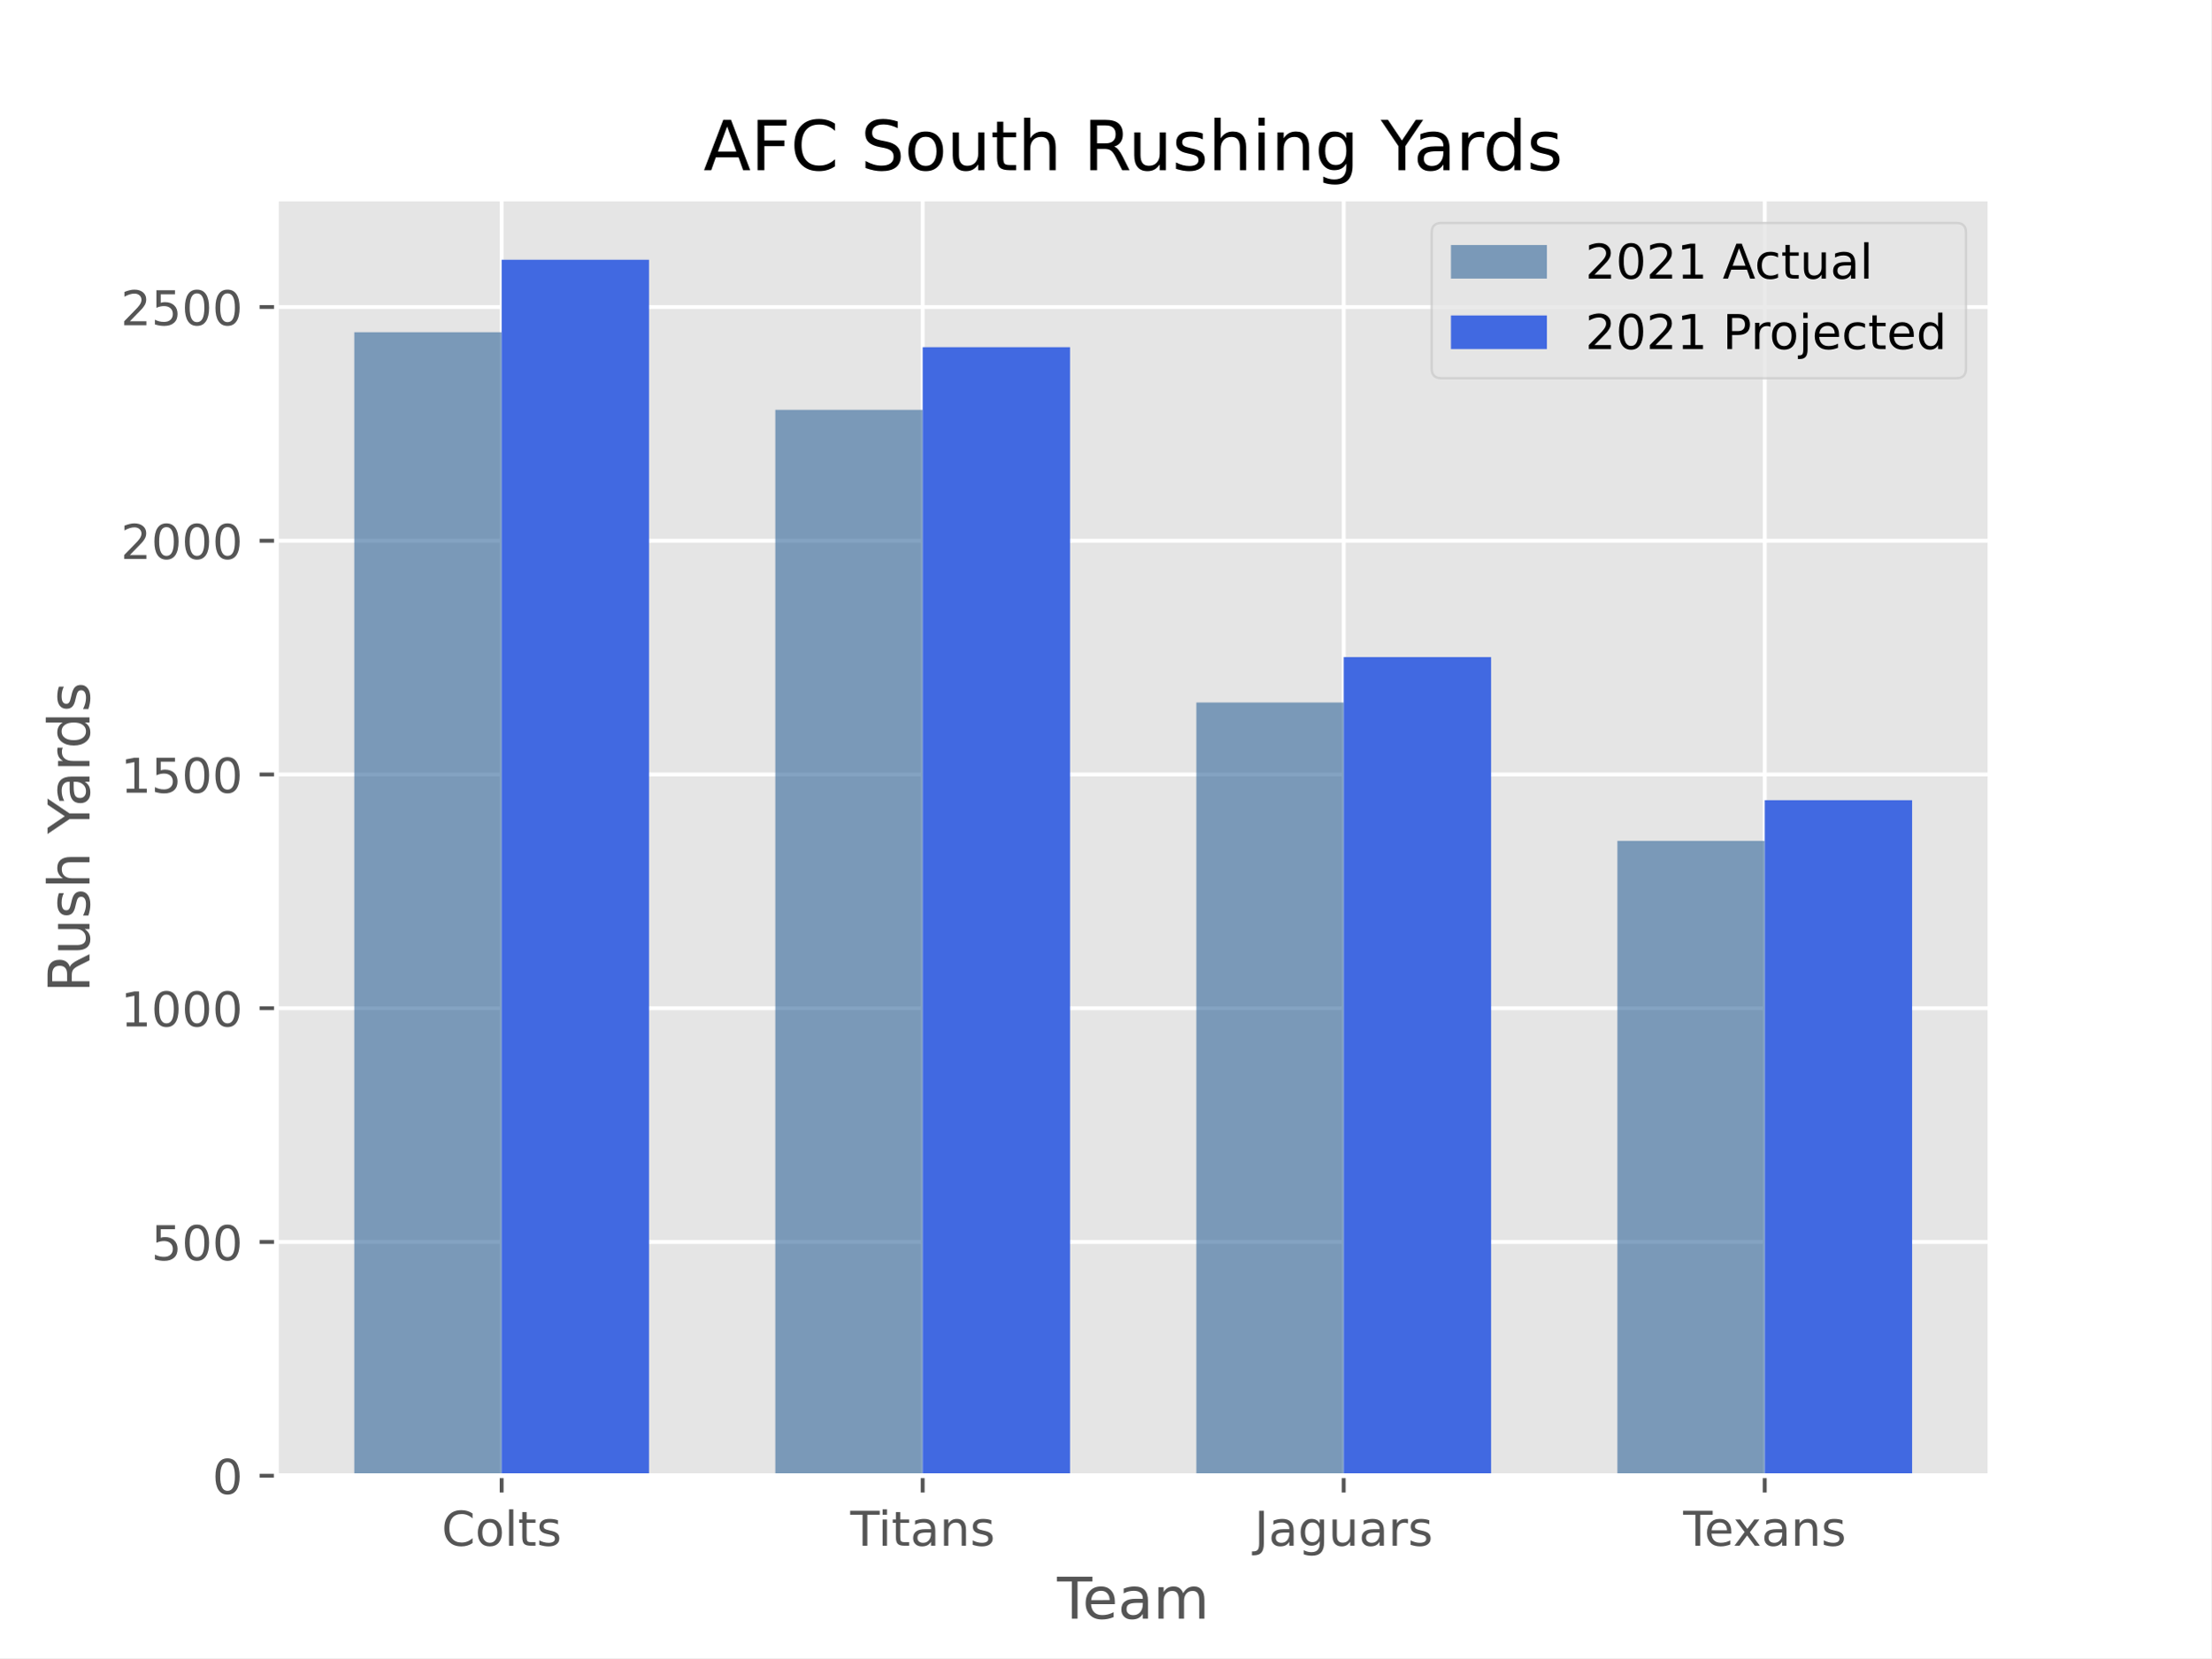
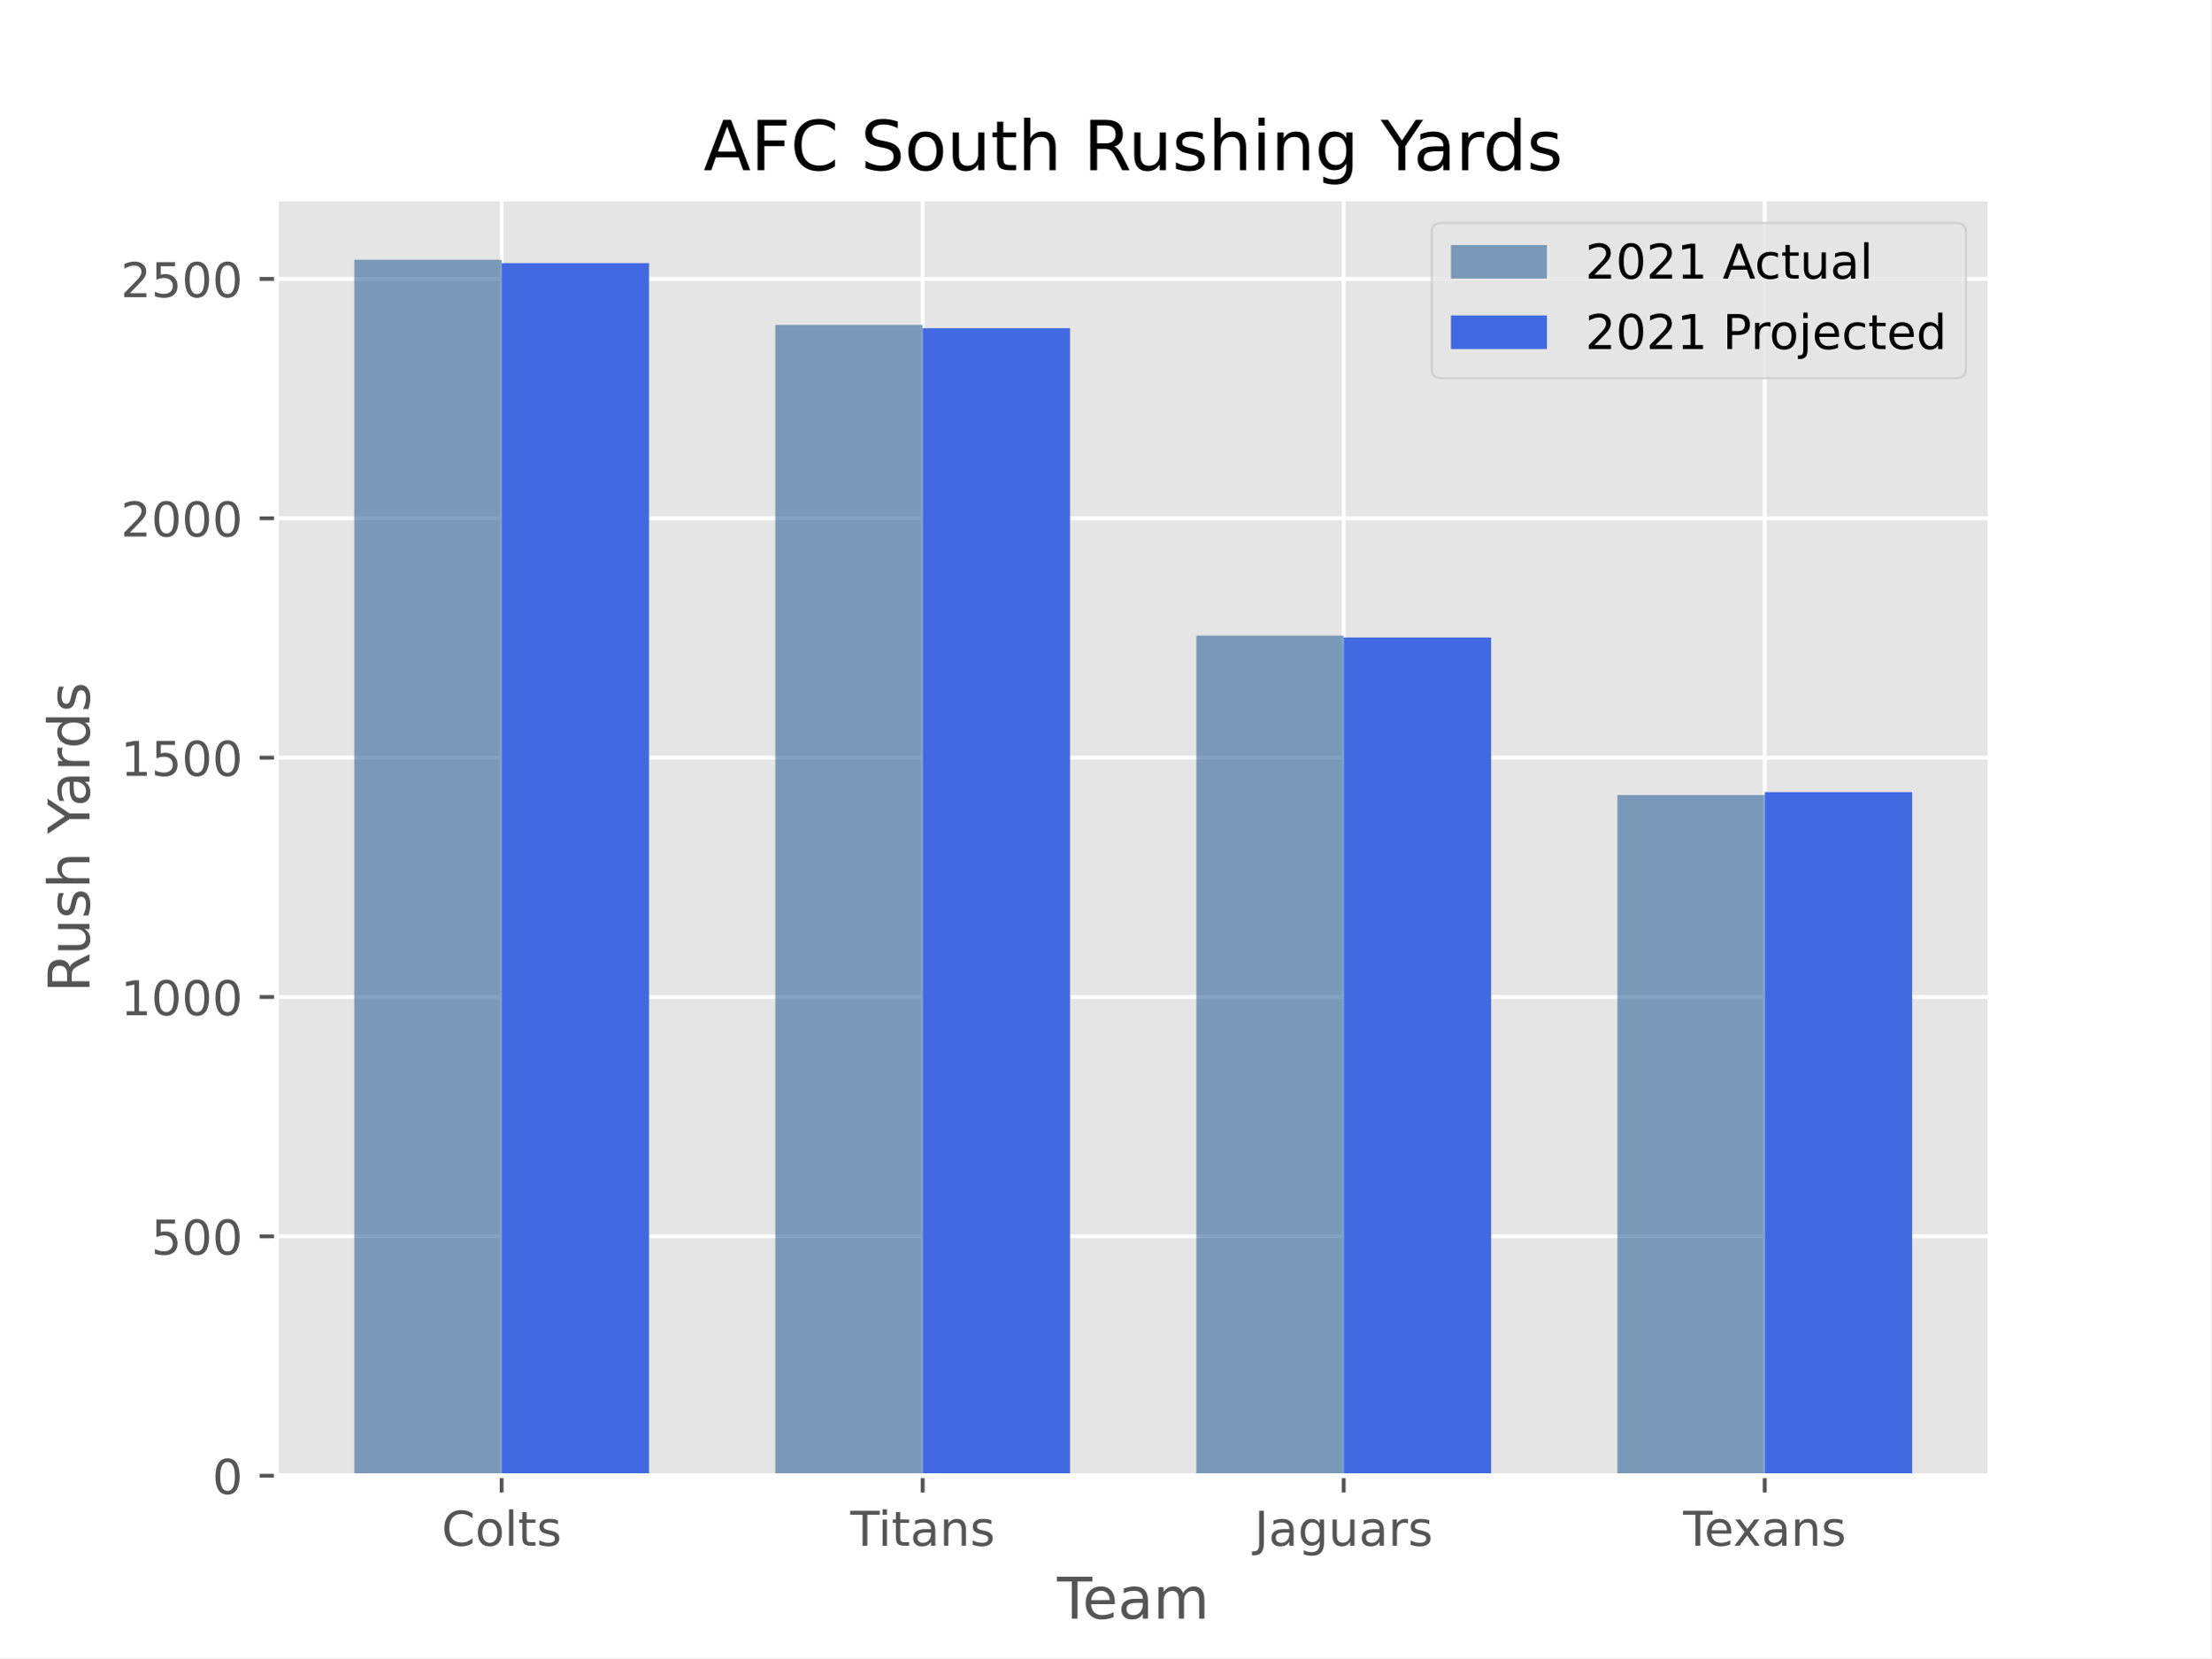
<svg xmlns="http://www.w3.org/2000/svg" xmlns:xlink="http://www.w3.org/1999/xlink" height="345.6pt" version="1.1" viewBox="0 0 460.8 345.6" width="460.8pt">
  <defs>
    <style type="text/css">*{stroke-linecap:butt;stroke-linejoin:round;}</style>
  </defs>
  <g id="figure_1">
    <g id="patch_1">
      <path d="M 0 345.6  L 460.8 345.6  L 460.8 0  L 0 0  z " style="fill:#ffffff;" />
    </g>
    <g id="axes_1">
      <g id="patch_2">
        <path d="M 57.6 307.584  L 414.72 307.584  L 414.72 41.472  L 57.6 41.472  z " style="fill:#e5e5e5;" />
      </g>
      <g id="matplotlib.axis_1">
        <g id="xtick_1">
          <g id="line2d_1">
-             <path clip-path="url(#p1d7bce34ea)" d="M 104.543 307.584  L 104.543 41.472  " style="fill:none;stroke:#ffffff;stroke-linecap:square;stroke-width:0.8;" />
+             <path clip-path="url(#pdaab2218d9)" d="M 104.543 307.584  L 104.543 41.472  " style="fill:none;stroke:#ffffff;stroke-linecap:square;stroke-width:0.8;" />
          </g>
          <g id="line2d_2">
            <defs>
-               <path d="M 0 0  L 0 3.5  " id="maf49e60677" style="stroke:#555555;stroke-width:0.8;" />
-             </defs>
-             <g>
-               <use style="fill:#555555;stroke:#555555;stroke-width:0.8;" x="104.543" xlink:href="#maf49e60677" y="307.584" />
+               <path d="M 0 0  L 0 3.5  " id="m18c4f027ae" style="stroke:#555555;stroke-width:0.8;" />
+             </defs>
+             <g>
+               <use style="fill:#555555;stroke:#555555;stroke-width:0.8;" x="104.543" xlink:href="#m18c4f027ae" y="307.584" />
            </g>
          </g>
          <g id="text_1">
            <g style="fill:#555555;" transform="translate(92.03861 322.1824)scale(0.1 -0.1)">
              <defs>
                <path d="M 4122 4306  L 4122 3641  Q 3803 3938 3442 4084  Q 3081 4231 2675 4231  Q 1875 4231 1450 3742  Q 1025 3253 1025 2328  Q 1025 1406 1450 917  Q 1875 428 2675 428  Q 3081 428 3442 575  Q 3803 722 4122 1019  L 4122 359  Q 3791 134 3420 21  Q 3050 -91 2638 -91  Q 1578 -91 968 557  Q 359 1206 359 2328  Q 359 3453 968 4101  Q 1578 4750 2638 4750  Q 3056 4750 3426 4639  Q 3797 4528 4122 4306  z " id="DejaVuSans-43" transform="scale(0.015625)" />
                <path d="M 1959 3097  Q 1497 3097 1228 2736  Q 959 2375 959 1747  Q 959 1119 1226 758  Q 1494 397 1959 397  Q 2419 397 2687 759  Q 2956 1122 2956 1747  Q 2956 2369 2687 2733  Q 2419 3097 1959 3097  z M 1959 3584  Q 2709 3584 3137 3096  Q 3566 2609 3566 1747  Q 3566 888 3137 398  Q 2709 -91 1959 -91  Q 1206 -91 779 398  Q 353 888 353 1747  Q 353 2609 779 3096  Q 1206 3584 1959 3584  z " id="DejaVuSans-6f" transform="scale(0.015625)" />
                <path d="M 603 4863  L 1178 4863  L 1178 0  L 603 0  L 603 4863  z " id="DejaVuSans-6c" transform="scale(0.015625)" />
                <path d="M 1172 4494  L 1172 3500  L 2356 3500  L 2356 3053  L 1172 3053  L 1172 1153  Q 1172 725 1289 603  Q 1406 481 1766 481  L 2356 481  L 2356 0  L 1766 0  Q 1100 0 847 248  Q 594 497 594 1153  L 594 3053  L 172 3053  L 172 3500  L 594 3500  L 594 4494  L 1172 4494  z " id="DejaVuSans-74" transform="scale(0.015625)" />
                <path d="M 2834 3397  L 2834 2853  Q 2591 2978 2328 3040  Q 2066 3103 1784 3103  Q 1356 3103 1142 2972  Q 928 2841 928 2578  Q 928 2378 1081 2264  Q 1234 2150 1697 2047  L 1894 2003  Q 2506 1872 2764 1633  Q 3022 1394 3022 966  Q 3022 478 2636 193  Q 2250 -91 1575 -91  Q 1294 -91 989 -36  Q 684 19 347 128  L 347 722  Q 666 556 975 473  Q 1284 391 1588 391  Q 1994 391 2212 530  Q 2431 669 2431 922  Q 2431 1156 2273 1281  Q 2116 1406 1581 1522  L 1381 1569  Q 847 1681 609 1914  Q 372 2147 372 2553  Q 372 3047 722 3315  Q 1072 3584 1716 3584  Q 2034 3584 2315 3537  Q 2597 3491 2834 3397  z " id="DejaVuSans-73" transform="scale(0.015625)" />
              </defs>
              <use xlink:href="#DejaVuSans-43" />
              <use x="69.824" xlink:href="#DejaVuSans-6f" />
              <use x="131.006" xlink:href="#DejaVuSans-6c" />
              <use x="158.789" xlink:href="#DejaVuSans-74" />
              <use x="197.998" xlink:href="#DejaVuSans-73" />
            </g>
          </g>
        </g>
        <g id="xtick_2">
          <g id="line2d_3">
-             <path clip-path="url(#p1d7bce34ea)" d="M 192.288 307.584  L 192.288 41.472  " style="fill:none;stroke:#ffffff;stroke-linecap:square;stroke-width:0.8;" />
+             <path clip-path="url(#pdaab2218d9)" d="M 192.288 307.584  L 192.288 41.472  " style="fill:none;stroke:#ffffff;stroke-linecap:square;stroke-width:0.8;" />
          </g>
          <g id="line2d_4">
            <g>
-               <use style="fill:#555555;stroke:#555555;stroke-width:0.8;" x="192.288" xlink:href="#maf49e60677" y="307.584" />
+               <use style="fill:#555555;stroke:#555555;stroke-width:0.8;" x="192.288" xlink:href="#m18c4f027ae" y="307.584" />
            </g>
          </g>
          <g id="text_2">
            <g style="fill:#555555;" transform="translate(177.2034 322.1824)scale(0.1 -0.1)">
              <defs>
                <path d="M -19 4666  L 3928 4666  L 3928 4134  L 2272 4134  L 2272 0  L 1638 0  L 1638 4134  L -19 4134  L -19 4666  z " id="DejaVuSans-54" transform="scale(0.015625)" />
                <path d="M 603 3500  L 1178 3500  L 1178 0  L 603 0  L 603 3500  z M 603 4863  L 1178 4863  L 1178 4134  L 603 4134  L 603 4863  z " id="DejaVuSans-69" transform="scale(0.015625)" />
                <path d="M 2194 1759  Q 1497 1759 1228 1600  Q 959 1441 959 1056  Q 959 750 1161 570  Q 1363 391 1709 391  Q 2188 391 2477 730  Q 2766 1069 2766 1631  L 2766 1759  L 2194 1759  z M 3341 1997  L 3341 0  L 2766 0  L 2766 531  Q 2569 213 2275 61  Q 1981 -91 1556 -91  Q 1019 -91 701 211  Q 384 513 384 1019  Q 384 1609 779 1909  Q 1175 2209 1959 2209  L 2766 2209  L 2766 2266  Q 2766 2663 2505 2880  Q 2244 3097 1772 3097  Q 1472 3097 1187 3025  Q 903 2953 641 2809  L 641 3341  Q 956 3463 1253 3523  Q 1550 3584 1831 3584  Q 2591 3584 2966 3190  Q 3341 2797 3341 1997  z " id="DejaVuSans-61" transform="scale(0.015625)" />
                <path d="M 3513 2113  L 3513 0  L 2938 0  L 2938 2094  Q 2938 2591 2744 2837  Q 2550 3084 2163 3084  Q 1697 3084 1428 2787  Q 1159 2491 1159 1978  L 1159 0  L 581 0  L 581 3500  L 1159 3500  L 1159 2956  Q 1366 3272 1645 3428  Q 1925 3584 2291 3584  Q 2894 3584 3203 3211  Q 3513 2838 3513 2113  z " id="DejaVuSans-6e" transform="scale(0.015625)" />
              </defs>
              <use xlink:href="#DejaVuSans-54" />
              <use x="57.959" xlink:href="#DejaVuSans-69" />
              <use x="85.742" xlink:href="#DejaVuSans-74" />
              <use x="124.951" xlink:href="#DejaVuSans-61" />
              <use x="186.23" xlink:href="#DejaVuSans-6e" />
              <use x="249.609" xlink:href="#DejaVuSans-73" />
            </g>
          </g>
        </g>
        <g id="xtick_3">
          <g id="line2d_5">
-             <path clip-path="url(#p1d7bce34ea)" d="M 280.032 307.584  L 280.032 41.472  " style="fill:none;stroke:#ffffff;stroke-linecap:square;stroke-width:0.8;" />
+             <path clip-path="url(#pdaab2218d9)" d="M 280.032 307.584  L 280.032 41.472  " style="fill:none;stroke:#ffffff;stroke-linecap:square;stroke-width:0.8;" />
          </g>
          <g id="line2d_6">
            <g>
-               <use style="fill:#555555;stroke:#555555;stroke-width:0.8;" x="280.032" xlink:href="#maf49e60677" y="307.584" />
+               <use style="fill:#555555;stroke:#555555;stroke-width:0.8;" x="280.032" xlink:href="#m18c4f027ae" y="307.584" />
            </g>
          </g>
          <g id="text_3">
            <g style="fill:#555555;" transform="translate(261.426 322.1824)scale(0.1 -0.1)">
              <defs>
                <path d="M 628 4666  L 1259 4666  L 1259 325  Q 1259 -519 939 -900  Q 619 -1281 -91 -1281  L -331 -1281  L -331 -750  L -134 -750  Q 284 -750 456 -515  Q 628 -281 628 325  L 628 4666  z " id="DejaVuSans-4a" transform="scale(0.015625)" />
                <path d="M 2906 1791  Q 2906 2416 2648 2759  Q 2391 3103 1925 3103  Q 1463 3103 1205 2759  Q 947 2416 947 1791  Q 947 1169 1205 825  Q 1463 481 1925 481  Q 2391 481 2648 825  Q 2906 1169 2906 1791  z M 3481 434  Q 3481 -459 3084 -895  Q 2688 -1331 1869 -1331  Q 1566 -1331 1297 -1286  Q 1028 -1241 775 -1147  L 775 -588  Q 1028 -725 1275 -790  Q 1522 -856 1778 -856  Q 2344 -856 2625 -561  Q 2906 -266 2906 331  L 2906 616  Q 2728 306 2450 153  Q 2172 0 1784 0  Q 1141 0 747 490  Q 353 981 353 1791  Q 353 2603 747 3093  Q 1141 3584 1784 3584  Q 2172 3584 2450 3431  Q 2728 3278 2906 2969  L 2906 3500  L 3481 3500  L 3481 434  z " id="DejaVuSans-67" transform="scale(0.015625)" />
                <path d="M 544 1381  L 544 3500  L 1119 3500  L 1119 1403  Q 1119 906 1312 657  Q 1506 409 1894 409  Q 2359 409 2629 706  Q 2900 1003 2900 1516  L 2900 3500  L 3475 3500  L 3475 0  L 2900 0  L 2900 538  Q 2691 219 2414 64  Q 2138 -91 1772 -91  Q 1169 -91 856 284  Q 544 659 544 1381  z M 1991 3584  L 1991 3584  z " id="DejaVuSans-75" transform="scale(0.015625)" />
                <path d="M 2631 2963  Q 2534 3019 2420 3045  Q 2306 3072 2169 3072  Q 1681 3072 1420 2755  Q 1159 2438 1159 1844  L 1159 0  L 581 0  L 581 3500  L 1159 3500  L 1159 2956  Q 1341 3275 1631 3429  Q 1922 3584 2338 3584  Q 2397 3584 2469 3576  Q 2541 3569 2628 3553  L 2631 2963  z " id="DejaVuSans-72" transform="scale(0.015625)" />
              </defs>
              <use xlink:href="#DejaVuSans-4a" />
              <use x="29.492" xlink:href="#DejaVuSans-61" />
              <use x="90.771" xlink:href="#DejaVuSans-67" />
              <use x="154.248" xlink:href="#DejaVuSans-75" />
              <use x="217.627" xlink:href="#DejaVuSans-61" />
              <use x="278.906" xlink:href="#DejaVuSans-72" />
              <use x="320.02" xlink:href="#DejaVuSans-73" />
            </g>
          </g>
        </g>
        <g id="xtick_4">
          <g id="line2d_7">
-             <path clip-path="url(#p1d7bce34ea)" d="M 367.777 307.584  L 367.777 41.472  " style="fill:none;stroke:#ffffff;stroke-linecap:square;stroke-width:0.8;" />
+             <path clip-path="url(#pdaab2218d9)" d="M 367.777 307.584  L 367.777 41.472  " style="fill:none;stroke:#ffffff;stroke-linecap:square;stroke-width:0.8;" />
          </g>
          <g id="line2d_8">
            <g>
-               <use style="fill:#555555;stroke:#555555;stroke-width:0.8;" x="367.777" xlink:href="#maf49e60677" y="307.584" />
+               <use style="fill:#555555;stroke:#555555;stroke-width:0.8;" x="367.777" xlink:href="#m18c4f027ae" y="307.584" />
            </g>
          </g>
          <g id="text_4">
            <g style="fill:#555555;" transform="translate(350.7869 322.1824)scale(0.1 -0.1)">
              <defs>
                <path d="M 3597 1894  L 3597 1613  L 953 1613  Q 991 1019 1311 708  Q 1631 397 2203 397  Q 2534 397 2845 478  Q 3156 559 3463 722  L 3463 178  Q 3153 47 2828 -22  Q 2503 -91 2169 -91  Q 1331 -91 842 396  Q 353 884 353 1716  Q 353 2575 817 3079  Q 1281 3584 2069 3584  Q 2775 3584 3186 3129  Q 3597 2675 3597 1894  z M 3022 2063  Q 3016 2534 2758 2815  Q 2500 3097 2075 3097  Q 1594 3097 1305 2825  Q 1016 2553 972 2059  L 3022 2063  z " id="DejaVuSans-65" transform="scale(0.015625)" />
                <path d="M 3513 3500  L 2247 1797  L 3578 0  L 2900 0  L 1881 1375  L 863 0  L 184 0  L 1544 1831  L 300 3500  L 978 3500  L 1906 2253  L 2834 3500  L 3513 3500  z " id="DejaVuSans-78" transform="scale(0.015625)" />
              </defs>
              <use xlink:href="#DejaVuSans-54" />
              <use x="44.084" xlink:href="#DejaVuSans-65" />
              <use x="103.857" xlink:href="#DejaVuSans-78" />
              <use x="163.037" xlink:href="#DejaVuSans-61" />
              <use x="224.316" xlink:href="#DejaVuSans-6e" />
              <use x="287.695" xlink:href="#DejaVuSans-73" />
            </g>
          </g>
        </g>
        <g id="text_5">
          <g style="fill:#555555;" transform="translate(220.3022 337.3802)scale(0.12 -0.12)">
            <defs>
              <path d="M 3328 2828  Q 3544 3216 3844 3400  Q 4144 3584 4550 3584  Q 5097 3584 5394 3201  Q 5691 2819 5691 2113  L 5691 0  L 5113 0  L 5113 2094  Q 5113 2597 4934 2840  Q 4756 3084 4391 3084  Q 3944 3084 3684 2787  Q 3425 2491 3425 1978  L 3425 0  L 2847 0  L 2847 2094  Q 2847 2600 2669 2842  Q 2491 3084 2119 3084  Q 1678 3084 1418 2786  Q 1159 2488 1159 1978  L 1159 0  L 581 0  L 581 3500  L 1159 3500  L 1159 2956  Q 1356 3278 1631 3431  Q 1906 3584 2284 3584  Q 2666 3584 2933 3390  Q 3200 3197 3328 2828  z " id="DejaVuSans-6d" transform="scale(0.015625)" />
            </defs>
            <use xlink:href="#DejaVuSans-54" />
            <use x="44.084" xlink:href="#DejaVuSans-65" />
            <use x="105.607" xlink:href="#DejaVuSans-61" />
            <use x="166.887" xlink:href="#DejaVuSans-6d" />
          </g>
        </g>
      </g>
      <g id="matplotlib.axis_2">
        <g id="ytick_1">
          <g id="line2d_9">
-             <path clip-path="url(#p1d7bce34ea)" d="M 57.6 307.584  L 414.72 307.584  " style="fill:none;stroke:#ffffff;stroke-linecap:square;stroke-width:0.8;" />
+             <path clip-path="url(#pdaab2218d9)" d="M 57.6 307.584  L 414.72 307.584  " style="fill:none;stroke:#ffffff;stroke-linecap:square;stroke-width:0.8;" />
          </g>
          <g id="line2d_10">
            <defs>
-               <path d="M 0 0  L -3.5 0  " id="mc56df9ae3f" style="stroke:#555555;stroke-width:0.8;" />
-             </defs>
-             <g>
-               <use style="fill:#555555;stroke:#555555;stroke-width:0.8;" x="57.6" xlink:href="#mc56df9ae3f" y="307.584" />
+               <path d="M 0 0  L -3.5 0  " id="m1899504fbb" style="stroke:#555555;stroke-width:0.8;" />
+             </defs>
+             <g>
+               <use style="fill:#555555;stroke:#555555;stroke-width:0.8;" x="57.6" xlink:href="#m1899504fbb" y="307.584" />
            </g>
          </g>
          <g id="text_6">
            <g style="fill:#555555;" transform="translate(44.2375 311.3832)scale(0.1 -0.1)">
              <defs>
                <path d="M 2034 4250  Q 1547 4250 1301 3770  Q 1056 3291 1056 2328  Q 1056 1369 1301 889  Q 1547 409 2034 409  Q 2525 409 2770 889  Q 3016 1369 3016 2328  Q 3016 3291 2770 3770  Q 2525 4250 2034 4250  z M 2034 4750  Q 2819 4750 3233 4129  Q 3647 3509 3647 2328  Q 3647 1150 3233 529  Q 2819 -91 2034 -91  Q 1250 -91 836 529  Q 422 1150 422 2328  Q 422 3509 836 4129  Q 1250 4750 2034 4750  z " id="DejaVuSans-30" transform="scale(0.015625)" />
              </defs>
              <use xlink:href="#DejaVuSans-30" />
            </g>
          </g>
        </g>
        <g id="ytick_2">
          <g id="line2d_11">
-             <path clip-path="url(#p1d7bce34ea)" d="M 57.6 258.864  L 414.72 258.864  " style="fill:none;stroke:#ffffff;stroke-linecap:square;stroke-width:0.8;" />
+             <path clip-path="url(#pdaab2218d9)" d="M 57.6 257.694  L 414.72 257.694  " style="fill:none;stroke:#ffffff;stroke-linecap:square;stroke-width:0.8;" />
          </g>
          <g id="line2d_12">
            <g>
-               <use style="fill:#555555;stroke:#555555;stroke-width:0.8;" x="57.6" xlink:href="#mc56df9ae3f" y="258.864" />
+               <use style="fill:#555555;stroke:#555555;stroke-width:0.8;" x="57.6" xlink:href="#m1899504fbb" y="257.694" />
            </g>
          </g>
          <g id="text_7">
-             <g style="fill:#555555;" transform="translate(31.5125 262.6635)scale(0.1 -0.1)">
+             <g style="fill:#555555;" transform="translate(31.5125 261.4935)scale(0.1 -0.1)">
              <defs>
                <path d="M 691 4666  L 3169 4666  L 3169 4134  L 1269 4134  L 1269 2991  Q 1406 3038 1543 3061  Q 1681 3084 1819 3084  Q 2600 3084 3056 2656  Q 3513 2228 3513 1497  Q 3513 744 3044 326  Q 2575 -91 1722 -91  Q 1428 -91 1123 -41  Q 819 9 494 109  L 494 744  Q 775 591 1075 516  Q 1375 441 1709 441  Q 2250 441 2565 725  Q 2881 1009 2881 1497  Q 2881 1984 2565 2268  Q 2250 2553 1709 2553  Q 1456 2553 1204 2497  Q 953 2441 691 2322  L 691 4666  z " id="DejaVuSans-35" transform="scale(0.015625)" />
              </defs>
              <use xlink:href="#DejaVuSans-35" />
              <use x="63.623" xlink:href="#DejaVuSans-30" />
              <use x="127.246" xlink:href="#DejaVuSans-30" />
            </g>
          </g>
        </g>
        <g id="ytick_3">
          <g id="line2d_13">
-             <path clip-path="url(#p1d7bce34ea)" d="M 57.6 210.145  L 414.72 210.145  " style="fill:none;stroke:#ffffff;stroke-linecap:square;stroke-width:0.8;" />
+             <path clip-path="url(#pdaab2218d9)" d="M 57.6 207.804  L 414.72 207.804  " style="fill:none;stroke:#ffffff;stroke-linecap:square;stroke-width:0.8;" />
          </g>
          <g id="line2d_14">
            <g>
-               <use style="fill:#555555;stroke:#555555;stroke-width:0.8;" x="57.6" xlink:href="#mc56df9ae3f" y="210.145" />
+               <use style="fill:#555555;stroke:#555555;stroke-width:0.8;" x="57.6" xlink:href="#m1899504fbb" y="207.804" />
            </g>
          </g>
          <g id="text_8">
-             <g style="fill:#555555;" transform="translate(25.15 213.9438)scale(0.1 -0.1)">
+             <g style="fill:#555555;" transform="translate(25.15 211.6037)scale(0.1 -0.1)">
              <defs>
                <path d="M 794 531  L 1825 531  L 1825 4091  L 703 3866  L 703 4441  L 1819 4666  L 2450 4666  L 2450 531  L 3481 531  L 3481 0  L 794 0  L 794 531  z " id="DejaVuSans-31" transform="scale(0.015625)" />
              </defs>
              <use xlink:href="#DejaVuSans-31" />
              <use x="63.623" xlink:href="#DejaVuSans-30" />
              <use x="127.246" xlink:href="#DejaVuSans-30" />
              <use x="190.869" xlink:href="#DejaVuSans-30" />
            </g>
          </g>
        </g>
        <g id="ytick_4">
          <g id="line2d_15">
-             <path clip-path="url(#p1d7bce34ea)" d="M 57.6 161.425  L 414.72 161.425  " style="fill:none;stroke:#ffffff;stroke-linecap:square;stroke-width:0.8;" />
+             <path clip-path="url(#pdaab2218d9)" d="M 57.6 157.915  L 414.72 157.915  " style="fill:none;stroke:#ffffff;stroke-linecap:square;stroke-width:0.8;" />
          </g>
          <g id="line2d_16">
            <g>
-               <use style="fill:#555555;stroke:#555555;stroke-width:0.8;" x="57.6" xlink:href="#mc56df9ae3f" y="161.425" />
+               <use style="fill:#555555;stroke:#555555;stroke-width:0.8;" x="57.6" xlink:href="#m1899504fbb" y="157.915" />
            </g>
          </g>
          <g id="text_9">
-             <g style="fill:#555555;" transform="translate(25.15 165.224)scale(0.1 -0.1)">
+             <g style="fill:#555555;" transform="translate(25.15 161.7139)scale(0.1 -0.1)">
              <use xlink:href="#DejaVuSans-31" />
              <use x="63.623" xlink:href="#DejaVuSans-35" />
              <use x="127.246" xlink:href="#DejaVuSans-30" />
              <use x="190.869" xlink:href="#DejaVuSans-30" />
            </g>
          </g>
        </g>
        <g id="ytick_5">
          <g id="line2d_17">
-             <path clip-path="url(#p1d7bce34ea)" d="M 57.6 112.705  L 414.72 112.705  " style="fill:none;stroke:#ffffff;stroke-linecap:square;stroke-width:0.8;" />
+             <path clip-path="url(#pdaab2218d9)" d="M 57.6 108.025  L 414.72 108.025  " style="fill:none;stroke:#ffffff;stroke-linecap:square;stroke-width:0.8;" />
          </g>
          <g id="line2d_18">
            <g>
-               <use style="fill:#555555;stroke:#555555;stroke-width:0.8;" x="57.6" xlink:href="#mc56df9ae3f" y="112.705" />
+               <use style="fill:#555555;stroke:#555555;stroke-width:0.8;" x="57.6" xlink:href="#m1899504fbb" y="108.025" />
            </g>
          </g>
          <g id="text_10">
-             <g style="fill:#555555;" transform="translate(25.15 116.5043)scale(0.1 -0.1)">
+             <g style="fill:#555555;" transform="translate(25.15 111.8242)scale(0.1 -0.1)">
              <defs>
                <path d="M 1228 531  L 3431 531  L 3431 0  L 469 0  L 469 531  Q 828 903 1448 1529  Q 2069 2156 2228 2338  Q 2531 2678 2651 2914  Q 2772 3150 2772 3378  Q 2772 3750 2511 3984  Q 2250 4219 1831 4219  Q 1534 4219 1204 4116  Q 875 4013 500 3803  L 500 4441  Q 881 4594 1212 4672  Q 1544 4750 1819 4750  Q 2544 4750 2975 4387  Q 3406 4025 3406 3419  Q 3406 3131 3298 2873  Q 3191 2616 2906 2266  Q 2828 2175 2409 1742  Q 1991 1309 1228 531  z " id="DejaVuSans-32" transform="scale(0.015625)" />
              </defs>
              <use xlink:href="#DejaVuSans-32" />
              <use x="63.623" xlink:href="#DejaVuSans-30" />
              <use x="127.246" xlink:href="#DejaVuSans-30" />
              <use x="190.869" xlink:href="#DejaVuSans-30" />
            </g>
          </g>
        </g>
        <g id="ytick_6">
          <g id="line2d_19">
-             <path clip-path="url(#p1d7bce34ea)" d="M 57.6 63.985  L 414.72 63.985  " style="fill:none;stroke:#ffffff;stroke-linecap:square;stroke-width:0.8;" />
+             <path clip-path="url(#pdaab2218d9)" d="M 57.6 58.135  L 414.72 58.135  " style="fill:none;stroke:#ffffff;stroke-linecap:square;stroke-width:0.8;" />
          </g>
          <g id="line2d_20">
            <g>
-               <use style="fill:#555555;stroke:#555555;stroke-width:0.8;" x="57.6" xlink:href="#mc56df9ae3f" y="63.985" />
+               <use style="fill:#555555;stroke:#555555;stroke-width:0.8;" x="57.6" xlink:href="#m1899504fbb" y="58.135" />
            </g>
          </g>
          <g id="text_11">
-             <g style="fill:#555555;" transform="translate(25.15 67.7846)scale(0.1 -0.1)">
+             <g style="fill:#555555;" transform="translate(25.15 61.9344)scale(0.1 -0.1)">
              <use xlink:href="#DejaVuSans-32" />
              <use x="63.623" xlink:href="#DejaVuSans-35" />
              <use x="127.246" xlink:href="#DejaVuSans-30" />
              <use x="190.869" xlink:href="#DejaVuSans-30" />
            </g>
          </g>
        </g>
        <g id="text_12">
          <g style="fill:#555555;" transform="translate(18.65438 206.8774)rotate(-90)scale(0.12 -0.12)">
            <defs>
              <path d="M 2841 2188  Q 3044 2119 3236 1894  Q 3428 1669 3622 1275  L 4263 0  L 3584 0  L 2988 1197  Q 2756 1666 2539 1819  Q 2322 1972 1947 1972  L 1259 1972  L 1259 0  L 628 0  L 628 4666  L 2053 4666  Q 2853 4666 3247 4331  Q 3641 3997 3641 3322  Q 3641 2881 3436 2590  Q 3231 2300 2841 2188  z M 1259 4147  L 1259 2491  L 2053 2491  Q 2509 2491 2742 2702  Q 2975 2913 2975 3322  Q 2975 3731 2742 3939  Q 2509 4147 2053 4147  L 1259 4147  z " id="DejaVuSans-52" transform="scale(0.015625)" />
              <path d="M 3513 2113  L 3513 0  L 2938 0  L 2938 2094  Q 2938 2591 2744 2837  Q 2550 3084 2163 3084  Q 1697 3084 1428 2787  Q 1159 2491 1159 1978  L 1159 0  L 581 0  L 581 4863  L 1159 4863  L 1159 2956  Q 1366 3272 1645 3428  Q 1925 3584 2291 3584  Q 2894 3584 3203 3211  Q 3513 2838 3513 2113  z " id="DejaVuSans-68" transform="scale(0.015625)" />
              <path id="DejaVuSans-20" transform="scale(0.015625)" />
              <path d="M -13 4666  L 666 4666  L 1959 2747  L 3244 4666  L 3922 4666  L 2272 2222  L 2272 0  L 1638 0  L 1638 2222  L -13 4666  z " id="DejaVuSans-59" transform="scale(0.015625)" />
              <path d="M 2906 2969  L 2906 4863  L 3481 4863  L 3481 0  L 2906 0  L 2906 525  Q 2725 213 2448 61  Q 2172 -91 1784 -91  Q 1150 -91 751 415  Q 353 922 353 1747  Q 353 2572 751 3078  Q 1150 3584 1784 3584  Q 2172 3584 2448 3432  Q 2725 3281 2906 2969  z M 947 1747  Q 947 1113 1208 752  Q 1469 391 1925 391  Q 2381 391 2643 752  Q 2906 1113 2906 1747  Q 2906 2381 2643 2742  Q 2381 3103 1925 3103  Q 1469 3103 1208 2742  Q 947 2381 947 1747  z " id="DejaVuSans-64" transform="scale(0.015625)" />
            </defs>
            <use xlink:href="#DejaVuSans-52" />
            <use x="64.982" xlink:href="#DejaVuSans-75" />
            <use x="128.361" xlink:href="#DejaVuSans-73" />
            <use x="180.461" xlink:href="#DejaVuSans-68" />
            <use x="243.84" xlink:href="#DejaVuSans-20" />
            <use x="275.627" xlink:href="#DejaVuSans-59" />
            <use x="322.961" xlink:href="#DejaVuSans-61" />
            <use x="384.24" xlink:href="#DejaVuSans-72" />
            <use x="423.604" xlink:href="#DejaVuSans-64" />
            <use x="487.08" xlink:href="#DejaVuSans-73" />
          </g>
        </g>
      </g>
      <g id="patch_3">
-         <path clip-path="url(#p1d7bce34ea)" d="M 73.833 307.584  L 104.543 307.584  L 104.543 69.247  L 73.833 69.247  z " style="fill:#336699;fill-opacity:0.6;" />
+         <path clip-path="url(#pdaab2218d9)" d="M 73.833 307.584  L 104.543 307.584  L 104.543 54.144  L 73.833 54.144  z " style="fill:#336699;fill-opacity:0.6;" />
      </g>
      <g id="patch_4">
-         <path clip-path="url(#p1d7bce34ea)" d="M 161.577 307.584  L 192.288 307.584  L 192.288 85.422  L 161.577 85.422  z " style="fill:#336699;fill-opacity:0.6;" />
+         <path clip-path="url(#pdaab2218d9)" d="M 161.577 307.584  L 192.288 307.584  L 192.288 67.714  L 161.577 67.714  z " style="fill:#336699;fill-opacity:0.6;" />
      </g>
      <g id="patch_5">
-         <path clip-path="url(#p1d7bce34ea)" d="M 249.322 307.584  L 280.032 307.584  L 280.032 146.419  L 249.322 146.419  z " style="fill:#336699;fill-opacity:0.6;" />
+         <path clip-path="url(#pdaab2218d9)" d="M 249.322 307.584  L 280.032 307.584  L 280.032 132.471  L 249.322 132.471  z " style="fill:#336699;fill-opacity:0.6;" />
      </g>
      <g id="patch_6">
-         <path clip-path="url(#p1d7bce34ea)" d="M 337.066 307.584  L 367.777 307.584  L 367.777 175.261  L 337.066 175.261  z " style="fill:#336699;fill-opacity:0.6;" />
+         <path clip-path="url(#pdaab2218d9)" d="M 337.066 307.584  L 367.777 307.584  L 367.777 165.698  L 337.066 165.698  z " style="fill:#336699;fill-opacity:0.6;" />
      </g>
      <g id="patch_7">
-         <path clip-path="url(#p1d7bce34ea)" d="M 104.543 307.584  L 135.254 307.584  L 135.254 54.144  L 104.543 54.144  z " style="fill:#4169e1;" />
+         <path clip-path="url(#pdaab2218d9)" d="M 104.543 307.584  L 135.254 307.584  L 135.254 54.842  L 104.543 54.842  z " style="fill:#4169e1;" />
      </g>
      <g id="patch_8">
-         <path clip-path="url(#p1d7bce34ea)" d="M 192.288 307.584  L 222.998 307.584  L 222.998 72.365  L 192.288 72.365  z " style="fill:#4169e1;" />
+         <path clip-path="url(#pdaab2218d9)" d="M 192.288 307.584  L 222.998 307.584  L 222.998 68.412  L 192.288 68.412  z " style="fill:#4169e1;" />
      </g>
      <g id="patch_9">
-         <path clip-path="url(#p1d7bce34ea)" d="M 280.032 307.584  L 310.743 307.584  L 310.743 136.968  L 280.032 136.968  z " style="fill:#4169e1;" />
+         <path clip-path="url(#pdaab2218d9)" d="M 280.032 307.584  L 310.743 307.584  L 310.743 132.87  L 280.032 132.87  z " style="fill:#4169e1;" />
      </g>
      <g id="patch_10">
-         <path clip-path="url(#p1d7bce34ea)" d="M 367.777 307.584  L 398.487 307.584  L 398.487 166.784  L 367.777 166.784  z " style="fill:#4169e1;" />
+         <path clip-path="url(#pdaab2218d9)" d="M 367.777 307.584  L 398.487 307.584  L 398.487 165.099  L 367.777 165.099  z " style="fill:#4169e1;" />
      </g>
      <g id="patch_11">
        <path d="M 57.6 307.584  L 57.6 41.472  " style="fill:none;stroke:#ffffff;stroke-linecap:square;stroke-linejoin:miter;" />
      </g>
      <g id="patch_12">
        <path d="M 414.72 307.584  L 414.72 41.472  " style="fill:none;stroke:#ffffff;stroke-linecap:square;stroke-linejoin:miter;" />
      </g>
      <g id="patch_13">
        <path d="M 57.6 307.584  L 414.72 307.584  " style="fill:none;stroke:#ffffff;stroke-linecap:square;stroke-linejoin:miter;" />
      </g>
      <g id="patch_14">
        <path d="M 57.6 41.472  L 414.72 41.472  " style="fill:none;stroke:#ffffff;stroke-linecap:square;stroke-linejoin:miter;" />
      </g>
      <g id="text_13">
        <g transform="translate(146.6111 35.472)scale(0.144 -0.144)">
          <defs>
            <path d="M 2188 4044  L 1331 1722  L 3047 1722  L 2188 4044  z M 1831 4666  L 2547 4666  L 4325 0  L 3669 0  L 3244 1197  L 1141 1197  L 716 0  L 50 0  L 1831 4666  z " id="DejaVuSans-41" transform="scale(0.015625)" />
            <path d="M 628 4666  L 3309 4666  L 3309 4134  L 1259 4134  L 1259 2759  L 3109 2759  L 3109 2228  L 1259 2228  L 1259 0  L 628 0  L 628 4666  z " id="DejaVuSans-46" transform="scale(0.015625)" />
            <path d="M 3425 4513  L 3425 3897  Q 3066 4069 2747 4153  Q 2428 4238 2131 4238  Q 1616 4238 1336 4038  Q 1056 3838 1056 3469  Q 1056 3159 1242 3001  Q 1428 2844 1947 2747  L 2328 2669  Q 3034 2534 3370 2195  Q 3706 1856 3706 1288  Q 3706 609 3251 259  Q 2797 -91 1919 -91  Q 1588 -91 1214 -16  Q 841 59 441 206  L 441 856  Q 825 641 1194 531  Q 1563 422 1919 422  Q 2459 422 2753 634  Q 3047 847 3047 1241  Q 3047 1584 2836 1778  Q 2625 1972 2144 2069  L 1759 2144  Q 1053 2284 737 2584  Q 422 2884 422 3419  Q 422 4038 858 4394  Q 1294 4750 2059 4750  Q 2388 4750 2728 4690  Q 3069 4631 3425 4513  z " id="DejaVuSans-53" transform="scale(0.015625)" />
          </defs>
          <use xlink:href="#DejaVuSans-41" />
          <use x="68.408" xlink:href="#DejaVuSans-46" />
          <use x="125.928" xlink:href="#DejaVuSans-43" />
          <use x="195.752" xlink:href="#DejaVuSans-20" />
          <use x="227.539" xlink:href="#DejaVuSans-53" />
          <use x="291.016" xlink:href="#DejaVuSans-6f" />
          <use x="352.197" xlink:href="#DejaVuSans-75" />
          <use x="415.576" xlink:href="#DejaVuSans-74" />
          <use x="454.785" xlink:href="#DejaVuSans-68" />
          <use x="518.164" xlink:href="#DejaVuSans-20" />
          <use x="549.951" xlink:href="#DejaVuSans-52" />
          <use x="614.934" xlink:href="#DejaVuSans-75" />
          <use x="678.312" xlink:href="#DejaVuSans-73" />
          <use x="730.412" xlink:href="#DejaVuSans-68" />
          <use x="793.791" xlink:href="#DejaVuSans-69" />
          <use x="821.574" xlink:href="#DejaVuSans-6e" />
          <use x="884.953" xlink:href="#DejaVuSans-67" />
          <use x="948.43" xlink:href="#DejaVuSans-20" />
          <use x="980.217" xlink:href="#DejaVuSans-59" />
          <use x="1027.551" xlink:href="#DejaVuSans-61" />
          <use x="1088.83" xlink:href="#DejaVuSans-72" />
          <use x="1128.193" xlink:href="#DejaVuSans-64" />
          <use x="1191.67" xlink:href="#DejaVuSans-73" />
        </g>
      </g>
      <g id="legend_1">
        <g id="patch_15">
          <path d="M 300.381 78.828  L 407.72 78.828  Q 409.72 78.828 409.72 76.828  L 409.72 48.472  Q 409.72 46.472 407.72 46.472  L 300.381 46.472  Q 298.381 46.472 298.381 48.472  L 298.381 76.828  Q 298.381 78.828 300.381 78.828  z " style="fill:#e5e5e5;opacity:0.8;stroke:#cccccc;stroke-linejoin:miter;stroke-width:0.5;" />
        </g>
        <g id="patch_16">
          <path d="M 302.381 58.07  L 322.381 58.07  L 322.381 51.07  L 302.381 51.07  z " style="fill:#336699;fill-opacity:0.6;" />
        </g>
        <g id="text_14">
          <g transform="translate(330.3809 58.07044)scale(0.1 -0.1)">
            <defs>
              <path d="M 3122 3366  L 3122 2828  Q 2878 2963 2633 3030  Q 2388 3097 2138 3097  Q 1578 3097 1268 2742  Q 959 2388 959 1747  Q 959 1106 1268 751  Q 1578 397 2138 397  Q 2388 397 2633 464  Q 2878 531 3122 666  L 3122 134  Q 2881 22 2623 -34  Q 2366 -91 2075 -91  Q 1284 -91 818 406  Q 353 903 353 1747  Q 353 2603 823 3093  Q 1294 3584 2113 3584  Q 2378 3584 2631 3529  Q 2884 3475 3122 3366  z " id="DejaVuSans-63" transform="scale(0.015625)" />
            </defs>
            <use xlink:href="#DejaVuSans-32" />
            <use x="63.623" xlink:href="#DejaVuSans-30" />
            <use x="127.246" xlink:href="#DejaVuSans-32" />
            <use x="190.869" xlink:href="#DejaVuSans-31" />
            <use x="254.492" xlink:href="#DejaVuSans-20" />
            <use x="286.279" xlink:href="#DejaVuSans-41" />
            <use x="352.938" xlink:href="#DejaVuSans-63" />
            <use x="407.918" xlink:href="#DejaVuSans-74" />
            <use x="447.127" xlink:href="#DejaVuSans-75" />
            <use x="510.506" xlink:href="#DejaVuSans-61" />
            <use x="571.785" xlink:href="#DejaVuSans-6c" />
          </g>
        </g>
        <g id="patch_17">
          <path d="M 302.381 72.749  L 322.381 72.749  L 322.381 65.749  L 302.381 65.749  z " style="fill:#4169e1;" />
        </g>
        <g id="text_15">
          <g transform="translate(330.3809 72.74856)scale(0.1 -0.1)">
            <defs>
              <path d="M 1259 4147  L 1259 2394  L 2053 2394  Q 2494 2394 2734 2622  Q 2975 2850 2975 3272  Q 2975 3691 2734 3919  Q 2494 4147 2053 4147  L 1259 4147  z M 628 4666  L 2053 4666  Q 2838 4666 3239 4311  Q 3641 3956 3641 3272  Q 3641 2581 3239 2228  Q 2838 1875 2053 1875  L 1259 1875  L 1259 0  L 628 0  L 628 4666  z " id="DejaVuSans-50" transform="scale(0.015625)" />
              <path d="M 603 3500  L 1178 3500  L 1178 -63  Q 1178 -731 923 -1031  Q 669 -1331 103 -1331  L -116 -1331  L -116 -844  L 38 -844  Q 366 -844 484 -692  Q 603 -541 603 -63  L 603 3500  z M 603 4863  L 1178 4863  L 1178 4134  L 603 4134  L 603 4863  z " id="DejaVuSans-6a" transform="scale(0.015625)" />
            </defs>
            <use xlink:href="#DejaVuSans-32" />
            <use x="63.623" xlink:href="#DejaVuSans-30" />
            <use x="127.246" xlink:href="#DejaVuSans-32" />
            <use x="190.869" xlink:href="#DejaVuSans-31" />
            <use x="254.492" xlink:href="#DejaVuSans-20" />
            <use x="286.279" xlink:href="#DejaVuSans-50" />
            <use x="344.832" xlink:href="#DejaVuSans-72" />
            <use x="383.695" xlink:href="#DejaVuSans-6f" />
            <use x="444.877" xlink:href="#DejaVuSans-6a" />
            <use x="472.66" xlink:href="#DejaVuSans-65" />
            <use x="534.184" xlink:href="#DejaVuSans-63" />
            <use x="589.164" xlink:href="#DejaVuSans-74" />
            <use x="628.373" xlink:href="#DejaVuSans-65" />
            <use x="689.896" xlink:href="#DejaVuSans-64" />
          </g>
        </g>
      </g>
    </g>
  </g>
  <defs>
-     <clipPath id="p1d7bce34ea">
+     <clipPath id="pdaab2218d9">
      <rect height="266.112" width="357.12" x="57.6" y="41.472" />
    </clipPath>
  </defs>
</svg>
